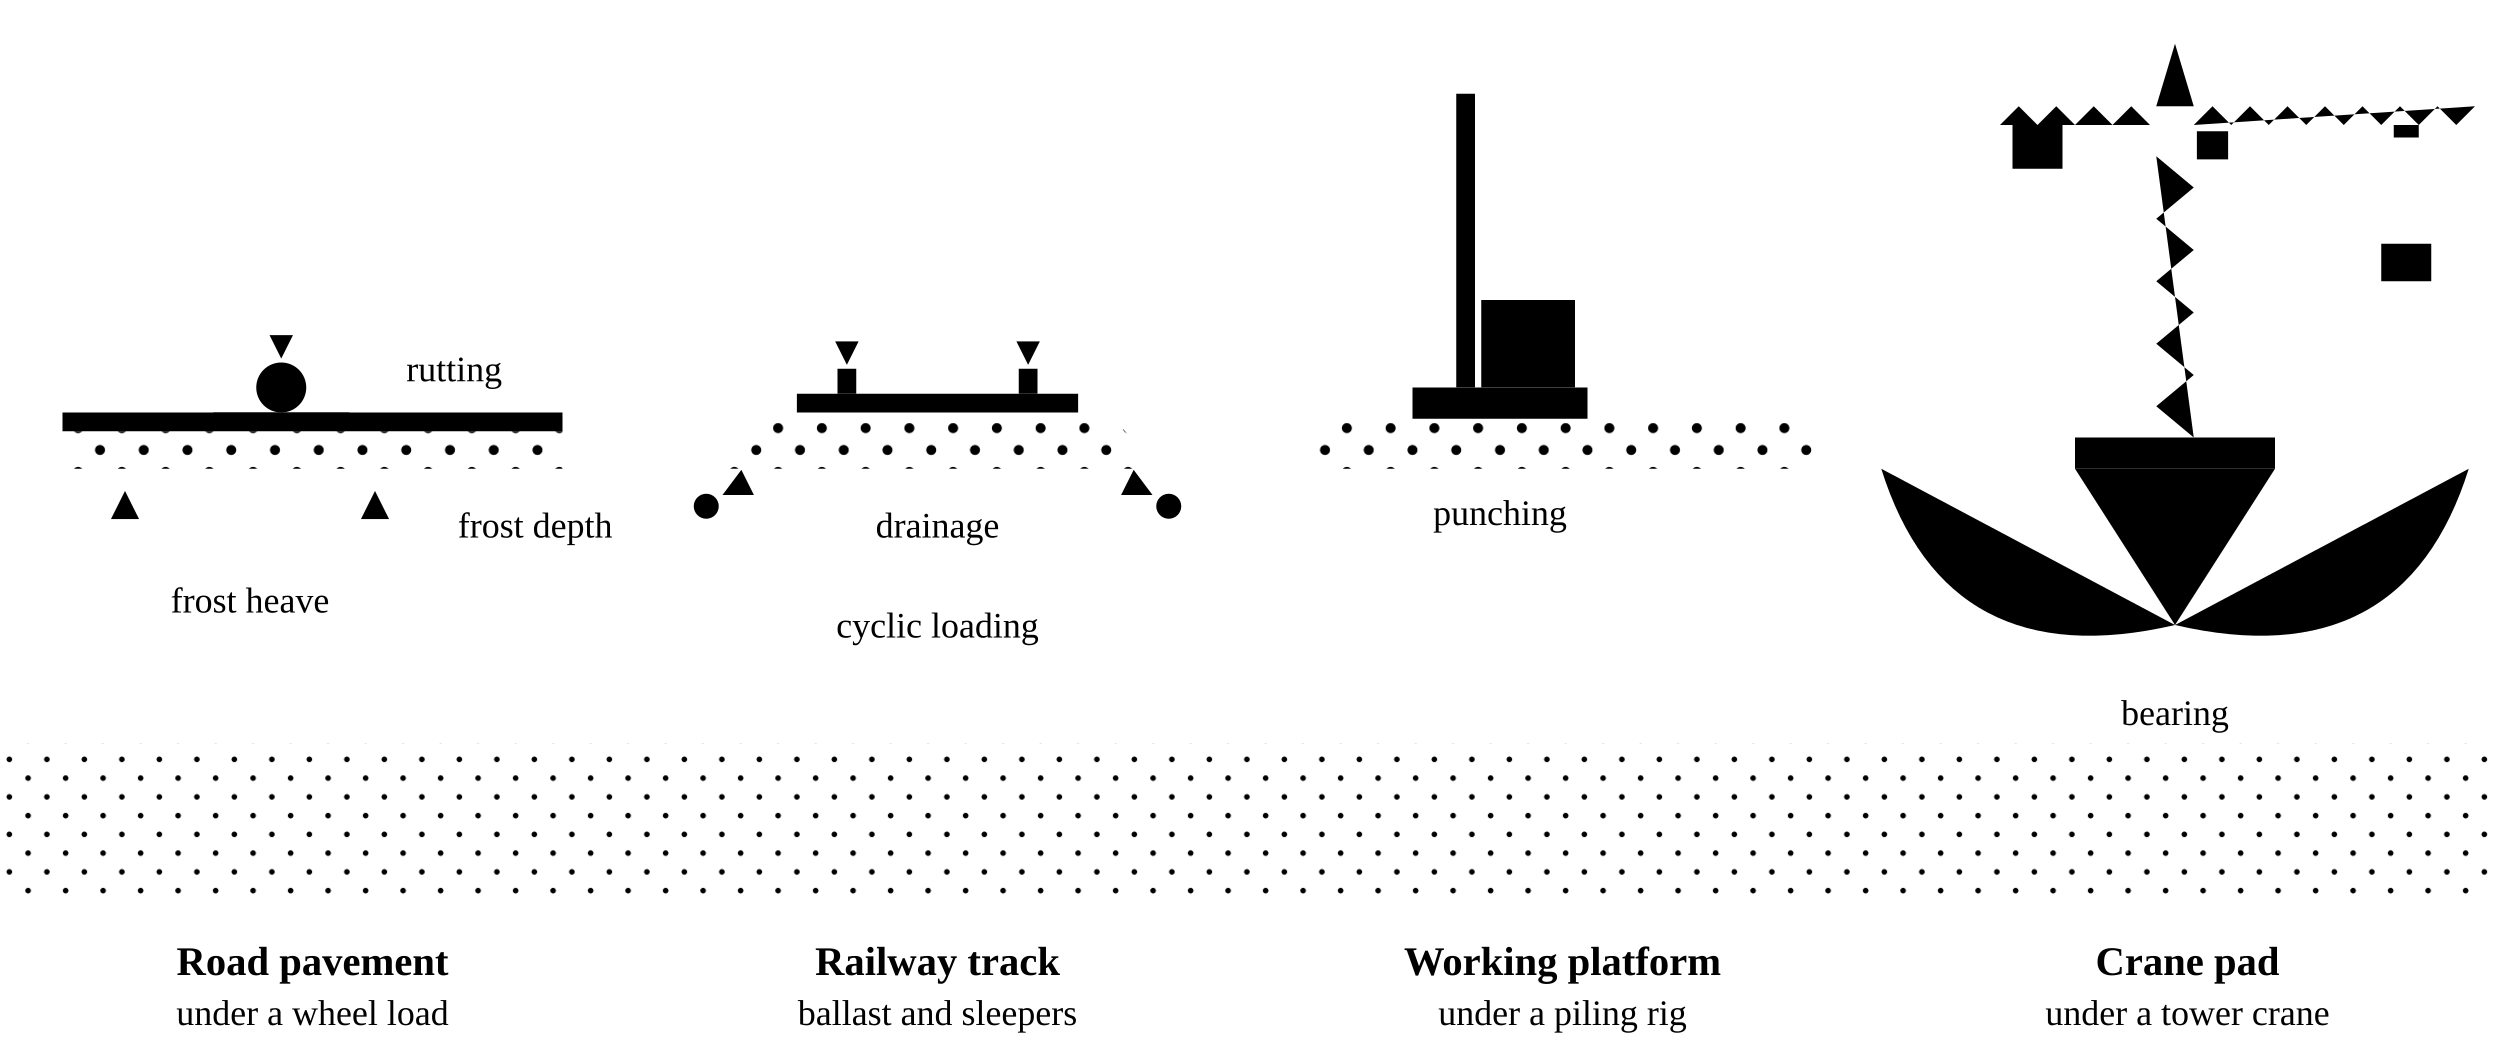
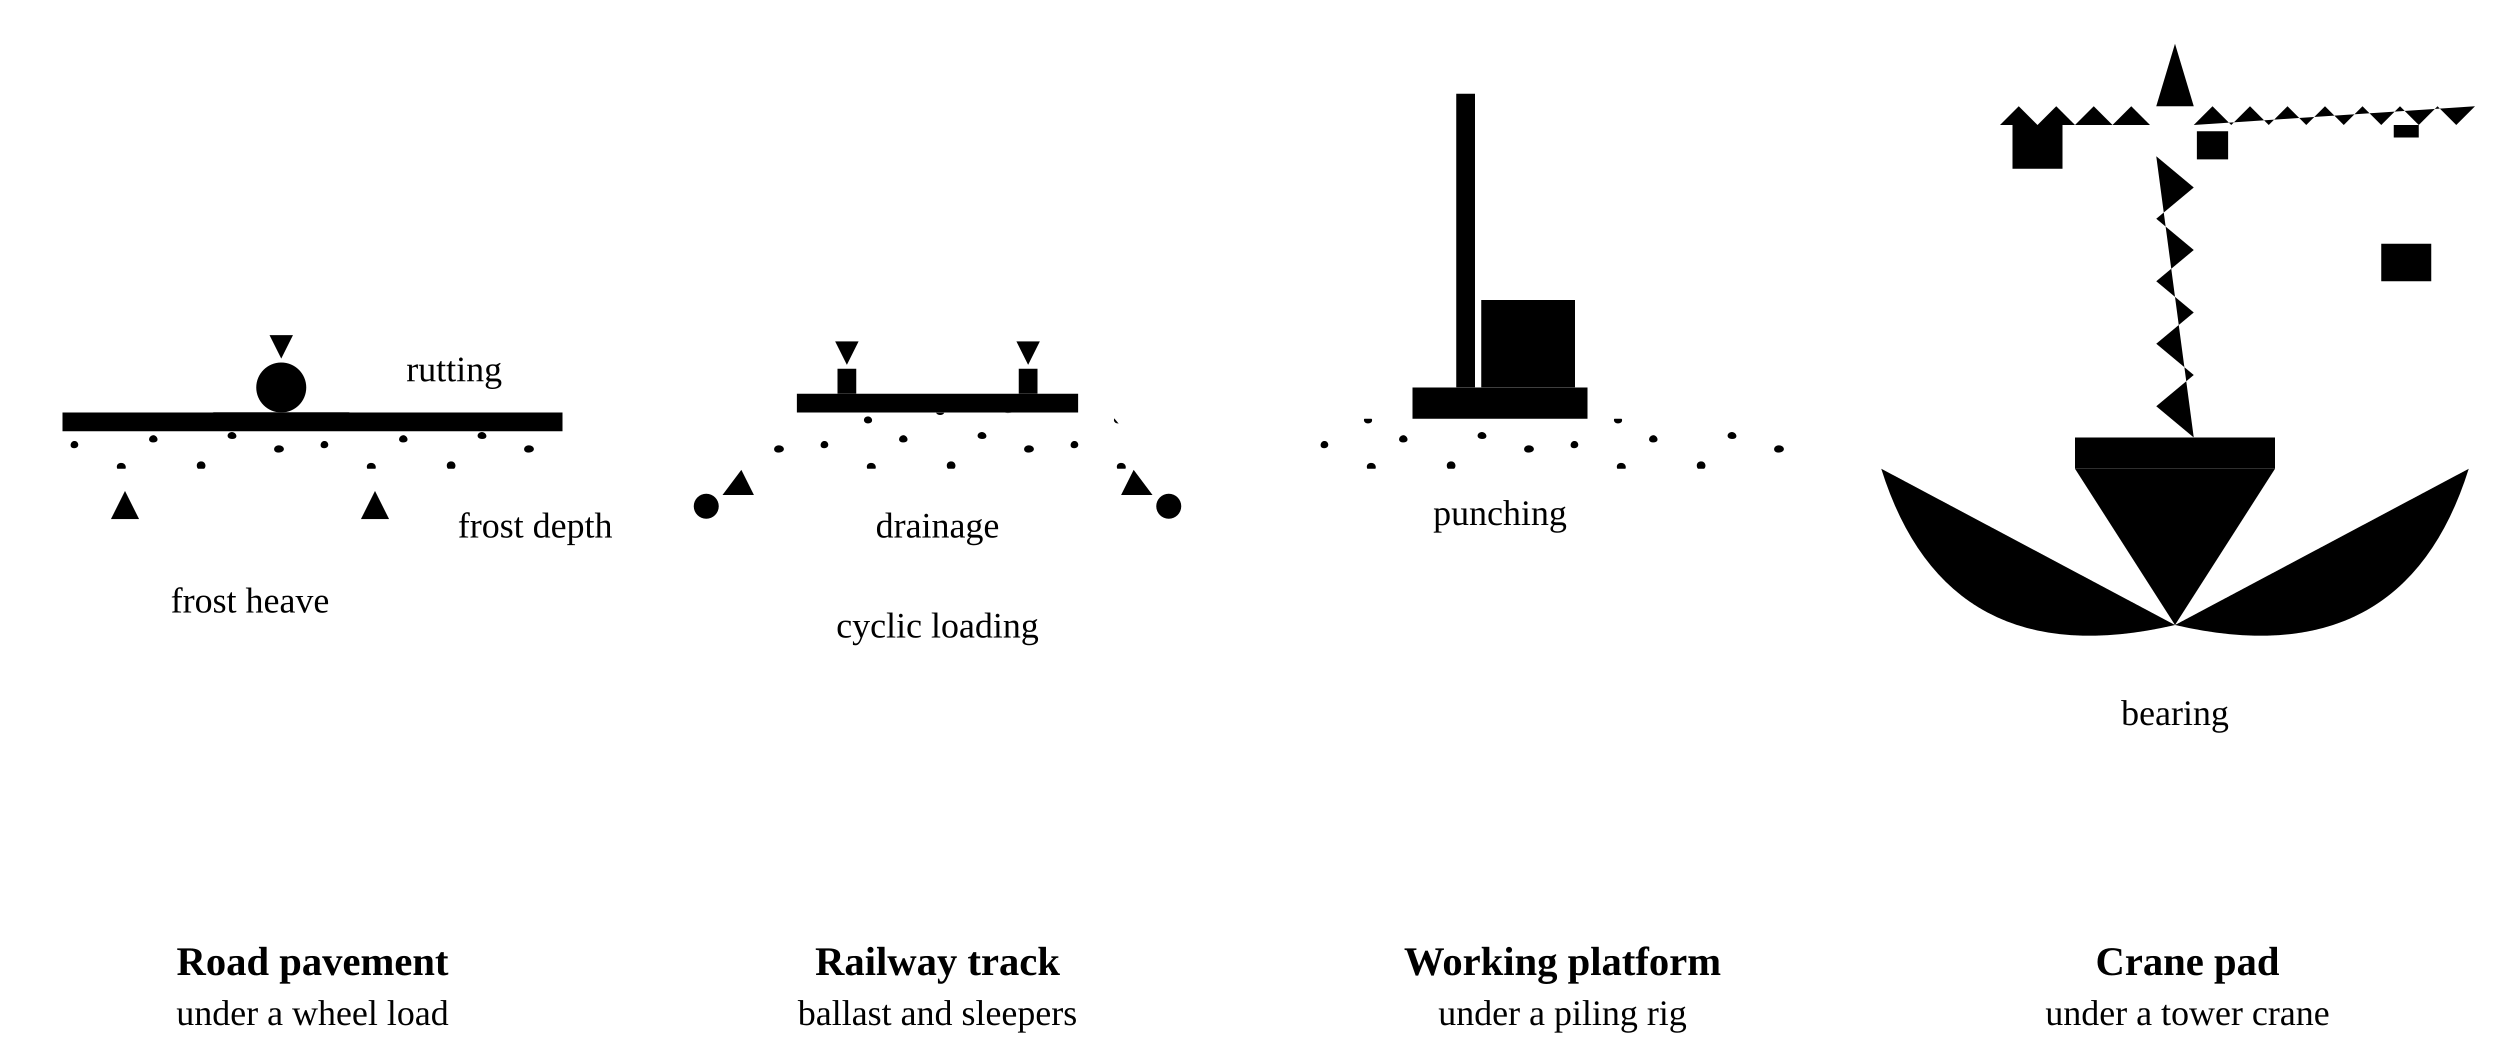
<svg xmlns="http://www.w3.org/2000/svg" class="h-auto w-full" viewBox="0 0 800 340" role="img" aria-label="Four pavements and platforms on one clay subgrade, with what to check on each. Road pavement under a wheel load: rutting, and frost heave above the frost depth. Railway track with ballast and sleepers: cyclic loading spreading into the subgrade, and drainage. Working platform under a piling rig: punching of the tracks through the platform. Crane pad under a tower crane: bearing, with a mechanism that can form on either side, because the crane slews and its moment reverses between in service and out of service.">
  <defs>
-     <pattern id="pv-sand" width="12" height="12" patternUnits="userSpaceOnUse">
-       <circle cx="3" cy="3" r="0.9" class="fill-gray-8" />
-       <circle cx="9" cy="9" r="0.9" class="fill-gray-8" />
+     <pattern id="pv-607" viewBox="2.055 -51.39 49.68 49.68" width="70" height="70" patternUnits="userSpaceOnUse">
+       <path class="fill-none stroke-gray-8" stroke-width="1.2" stroke-linecap="round" d="M16.545-49.493h0M16.545-46.733h0M16.027-44.318h0M12.06-44.145h0M18.615-37.073h0M11.197-33.45h0M18.615-32.933h0M22.583-32.933h0M23.618-35.52h0M22.237-38.97h0M25.515-37.935h0M25.515-41.213h0M23.962-43.455h0M24.308-46.733h0M23.445-49.148h0M25.515-50.7h0M30.69-46.733h0M33.45-46.905h0M31.38-42.248h0M34.485-41.73h0M34.485-38.28h0M28.965-37.245h0M36.728-42.248h0M39.833-43.973h0M41.04-51.045h0M48.63-50.355h0M48.975-44.49h0M46.388-43.11h0M47.078-40.695h0M46.215-37.935h0M46.388-36.038h0M48.975-36.9h0M6.885-15.51h0M7.057-13.958h0M3.607-13.958h0M8.782-7.403h0M2.745-4.642h0M9.645-2.572h0M14.82-6.368h0M13.267-8.61h0M15.51-11.715h0M10.507-8.783h0M13.267-13.785h0M15.337-16.372h0M12.232-16.372h0M13.267-18.96h0M24.48-16.545h0M20.858-14.13h0M24.135-13.095h0M23.445-10.852h0M19.995-7.575h0M26.895-12.75h0M30.862-16.545h0M32.07-20.685h0M36.728-16.028h0M37.59-18.615h0M40.005-19.133h0M40.005-14.13h0M37.417-12.75h0M35.002-9.99h0M40.178-11.37h0M42.248-9.127h0M16.2-36.038h0M28.965-34.485h0M34.83-32.76h0M40.178-32.243h0M37.417-34.14h0M37.935-31.208h0M45.18-27.067h0M41.213-24.653h0M35.347-25.86h0M35.175-23.1h0M35.175-21.03h0M42.765-19.65h0M45.525-17.753h0M49.32-21.375h0M44.663-24.653h0M24.48-19.133h0M20.742-23.503h0M22.583-27.067h0M9.242-32.559h0M6.195-29.828h0M3.78-27.24h0M13.785-22.583h0M11.715-28.103h0M20.34-30.69h0M30.69-29.828h0M27.757-29.828h0M23.1-24.135h0M6.54-37.418h0M8.782-38.625h0M10.162-35.348h0M4.125-33.795h0M46.388-31.208h0M50.01-31.035h0M3.09-45.353h0M14.302-46.905h0M4.642-47.423h0M10.852-41.73h0M14.82-38.28h0M16.717-26.033h0M2.572-21.03h0M50.01-6.195h0M41.73-3.953h0M30-4.642h0M5.16-10.163h0M20.34-10.507h0M27.757-18.098h0M8.092-23.79h0M38.107-25.343h0M46.733-19.995h0M37.417-5.85h0M29.655-25.515h0M21.03-42.248h0M15.682-33.278h0M10.162-50.355h0M40.178-48.975h0M35.175-3.953h0M4.642-23.445h0M49.493-42.42h0M18.097-41.903h0M14.992-40.695h0M12.232-39.66h0M5.505-43.771h0M6.885-49.665h0M11.887-45.87h0M19.823-46.733h0M27.585-46.388h0M27.93-48.63h0M32.07-50.528h0M37.417-45.353h0M26.722-43.973h0M29.137-41.213h0M19.132-39.143h0M7.057-32.415h0M13.095-29.655h0M9.3-28.448h0M5.677-26.033h0M4.297-37.418h0M16.2-30.345h0M14.13-27.067h0M13.095-24.653h0M10.852-23.1h0M10.852-19.478h0M17.925-17.753h0M9.645-13.958h0M12.75-11.198h0M6.195-7.748h0M3.607-8.783h0M8.265-4.642h0M11.37-3.608h0M17.062-2.745h0M17.925-6.195h0M17.407-10.163h0M18.787-11.887h0M20.167-18.615h0M19.823-21.548h0M24.308-30.173h0M25.688-32.933h0M32.243-34.313h0M31.725-37.245h0M21.202-36.21h0M37.935-36.383h0M31.897-39.315h0M36.9-39.143h0M43.11-39.66h0M42.248-41.903h0M43.11-44.145h0M42.593-46.388h0M43.455-48.285h0M48.63-47.423h0M45.87-45.18h0M43.628-35.175h0M40.35-35.175h0M40.35-38.625h0M46.905-33.795h0M43.11-30.345h0M38.452-28.965h0M34.83-28.275h0M32.588-24.48h0M25.515-22.928h0M29.684-19.823h0M33.623-15.51h0M34.14-12.405h0M31.035-10.507h0M29.655-8.265h0M26.895-8.265h0M27.24-15.165h0M22.927-8.61h0M23.79-4.298h0M27.93-3.263h0M45.525-12.233h0M43.455-16.545h0M39.66-16.718h0M39.833-22.755h0M45.18-22.41h0M49.838-18.098h0M50.01-14.13h0M45.87-8.955h0M50.528-10.68h0M46.733-6.368h0M47.423-4.47h0M45.18-3.09h0M38.452-3.435h0M32.932-5.677h0M21.72-2.4h0M3.435-31.38h0M11.197-48.113h0M50.528-27.758h0M51.217-23.1h0M4.125-16.372h0M49.665-33.278h0M48.63-8.955h0M2.4-11.715h0M3.952-2.4h0M51.103-35.434h0M2.917-40.005h0M14.475-42.765h0M22.237-44.663h0M20.513-48.975h0M29.827-44.49h0M33.967-44.49h0M34.658-35.865h0M39.833-46.905h0M46.215-47.078h0M45.353-50.183h0M50.01-39.143h0M7.575-19.133h0M5.505-12.405h0M4.297-6.195h0M14.302-3.435h0M16.545-8.093h0M16.545-20.34h0M21.72-16.372h0M27.24-10.163h0M25.688-5.505h0M30.862-13.613h0M38.107-10.335h0M36.21-7.92h0M40.005-6.54h0M19.478-34.658h0M26.378-35.52h0M31.38-32.07h0M37.935-21.893h0M48.285-15.855h0M34.658-18.615h0M27.585-20.858h0M13.785-31.898h0M9.817-26.205h0M47.595-29.138h0M7.057-40.695h0M7.92-47.94h0M4.47-49.838h0M47.94-25.86h0M32.415-8.093h0M19.823-3.263h0M17.235-22.755h0M30.69-27.758h0M47.768-23.618h0M38.798-41.213h0M28.275-39.315h0M11.025-37.763h0M36.21-48.458h0M42.765-37.245h0M48.63-12.06h0M5.677-3.435h0M3.952-42.42h0M13.785-49.665h0M31.38-48.458h0M3.952-29.483h0M7.23-34.313h0M4.297-18.96h0M10.536-15.597h0M8.955-10.335h0M11.37-6.195h0M17.235-14.82h0M25.515-28.103h0M19.995-28.103h0M27.757-31.898h0M44.318-32.933h0M42.593-12.233h0M42.593-22.238h0M40.522-27.067h0M49.838-2.918h0M43.973-6.195h0M32.76-2.4h0M18.96-50.873h0M21.548-5.29h0M26.032-25.86h0M29.31-23.273h0M42.765-28.448h0M7.057-21.893h0M9.127-45.18h0M33.967-30.431h0M13.267-36.038h0M18.787-44.318h0M6.712-45.698h0M6.54-28.103h0M17.235-28.448h0M22.583-21.03h0M45.698-14.475h0M16.89-4.642h0M36.382-50.7h0M51.217-8.093h0M50.7-48.803h0M51.39-16.718h0M50.7-43.973h0M51.045-25.17h0M29.482-50.355h0M16.545-49.493h0M23.962-43.455h0M48.975-36.9h0M31.523-18.328h0M23.445-10.852h0M40.005-14.13h0M10.68-30.115h0M8.667-42.19h0M17.005-38.597h0M25.688-32.933h0M36.9-39.143h0M43.455-48.285h0M33.248-26.809h0M51.217-23.1h0M9.386-17.465h0M11.37-6.195h0M32.76-2.4h0M42.765-28.448h0M19.305-25.803h0M51.217-8.093h0" />
    </pattern>
-     <pattern id="pv-clay" width="20" height="8" patternUnits="userSpaceOnUse">
-       <path d="M0 2H8M10 6H18" class="stroke-gray-8" stroke-width="0.75" />
+     <pattern id="pv-620" viewBox="0 -53.584 53.584 53.584" width="100" height="100" patternUnits="userSpaceOnUse">
+       <path class="fill-none stroke-gray-8" stroke-width="0.5" d="M3.776-52.32H0M6.357-52.32h6.369M15.273-52.32h6.37M24.19-52.32h6.369M33.106-52.32h6.37M42.023-52.32h6.37M53.584-52.32h-2.645M8.108-49.186H1.739M17.024-49.186h-6.369M25.941-49.186h-6.369M34.858-49.186h-6.369M43.774-49.186h-6.369M46.322-49.186h6.369M0-46.216h2.024M10.975-46.216H4.606M13.521-46.216h6.37M22.438-46.216h6.37M31.355-46.216h6.369M40.271-46.216h6.37M49.188-46.216h4.396M7.312-43.411H.943M16.229-43.411h-6.37M25.146-43.411h-6.37M34.062-43.411h-6.37M42.979-43.411h-6.37M45.526-43.411h6.37M1.706-40.44H0M4.287-40.44h6.368M19.572-40.44h-6.369M22.12-40.44h6.369M31.036-40.44h6.369M39.953-40.44h6.369M48.87-40.44h4.714M5.242-37.437H0M14.159-37.437H7.79M23.075-37.437h-6.369M25.623-37.437h6.369M34.539-37.437h6.369M43.456-37.437h6.369M53.584-37.437h-1.211M2.184-34.27H0M11.134-34.27H4.765M13.681-34.27h6.369M28.967-34.27h-6.369M37.883-34.27h-6.368M46.8-34.27h-6.369M53.584-34.27h-4.236M6.675-31.356H.306M15.592-31.356H9.223M24.509-31.356H18.14M27.056-31.356h6.369M35.973-31.356h6.369M44.889-31.356h6.369M3.458-28.387H0M6.038-28.387h6.369M21.324-28.387h-6.369M30.24-28.387h-6.369M32.788-28.387h6.369M41.705-28.387h6.368M50.621-28.387h2.963M7.949-25.535H1.58M16.865-25.535h-6.369M25.782-25.535h-6.369M28.33-25.535h6.368M43.615-25.535h-6.369M46.163-25.535h6.369M2.98-22.446H0M11.93-22.446H5.561M14.477-22.446h6.369M23.394-22.446h6.369M32.311-22.446h6.369M41.227-22.446h6.369M50.144-22.446h3.44M6.834-19.312H.465M15.751-19.312H9.382M24.668-19.312h-6.369M27.215-19.312h6.369M42.501-19.312h-6.369M45.049-19.312h6.368M0-16.342h2.184M4.765-16.342h6.369M20.05-16.342h-6.369M22.598-16.342h6.369M31.515-16.342h6.368M40.431-16.342H46.8M49.348-16.342h4.236M6.038-13.371H0M14.955-13.371H8.586M23.871-13.371h-6.369M26.419-13.371h6.369M35.336-13.371h6.369M44.252-13.371h6.369M53.584-13.371h-.415M0-10.575h3.14M12.089-10.575H5.72M14.637-10.575h6.369M23.553-10.575h6.369M32.47-10.575h6.369M47.755-10.575h-6.369M50.303-10.575h3.281M8.268-7.44h-6.37M17.184-7.44h-6.37M26.101-7.44h-6.369M35.018-7.44h-6.37M37.564-7.44h6.37M46.481-7.44h6.37M4.732-4.471H0M7.312-4.471h6.369M16.229-4.471h6.369M25.146-4.471h6.369M34.062-4.471h6.369M42.979-4.471h6.369M51.896-4.471h1.688M8.586-1.501H2.217M17.502-1.501h-6.368M26.419-1.501H20.05M35.336-1.501h-6.369M44.252-1.501h-6.369M53.169-1.501H46.8" />
    </pattern>
-     <pattern id="pv-fill" width="14" height="14" patternUnits="userSpaceOnUse">
-       <g class="fill-none stroke-gray-8" stroke-width="0.75">
-         <circle cx="4" cy="4" r="1.6" />
-         <circle cx="11" cy="11" r="1.6" />
-       </g>
+     <pattern id="pv-601" viewBox="1.888 -55.518 54.125 54.125" width="80" height="80" patternUnits="userSpaceOnUse">
+       <path class="fill-none stroke-gray-8" stroke-width="1.2" stroke-linecap="round" d="M27.105 -29.17h0M2.72 -43.255h0M5.25 -41.825h0M7.945 -43.585h0M7.945 -40.505h0M11.3 -42.595h0M14.27 -43.64h0M11.355 -39.075h0M14.733 -37.067h0M14.567 -40.233h0M17.13 -42.375h0M20.212 -44.4h0M6.075 -38.415h0M3.05 -38.91h0M4.535 -35.94h0M7.67 -35.28h0M10.915 -35.39h0M18.12 -37.535h0M16.733 -34.567h0M13.995 -33.245h0M19.66 -34.455h0M21.53 -37.315h0M20.485 -41.66h0M11.275 -46.088h0M24.83 -43.2h0M23.455 -40.45h0M24.5 -37.315h0M22.96 -34.345h0M26.865 -40.065h0M28.845 -42.65h0M28.02 -37.37h0M26.205 -34.18h0M30.55 -39.13h0M2.94 -33.135h0M6.13 -32.64h0M9.375 -32.42h0M32.42 -42.045h0M32.15 -36.9h0M34.9 -38.4h0M33.41 -33.685h0M36.765 -34.62h0M38.195 -37.975h0M38.085 -42.485h0M41.165 -39.625h0M43.145 -42.65h0M45.235 -39.515h0M42.43 -36.215h0M40.065 -33.465h0M46.72 -42.375h0M50.65 -46.4h0M53.9 -49.15h0M54.4 -45.15h0M51.525 -50.65h0M48.4 -48.15h0M44.9 -49.775h0M47.588 -51.025h0M54.338 -53.588h0M49.025 -54.275h0M45.213 -53.838h0M45.088 -45.588h0M42.213 -51.9h0M39.15 -53.4h0M36.233 -54.67h0M38.838 -50.463h0M37.15 -47.713h0M34.963 -44.338h0M33.775 -48.15h0M33.463 -51.775h0M29.65 -49.275h0M31.275 -45.4h0M31.4 -54.4h0M30.15 -51.4h0M27.9 -54.15h0M24.587 -54.713h0M26.212 -48.65h0M24.337 -46.213h0M22.837 -48.525h0M24.712 -51.713h0M20.837 -51.713h0M7.9 -46.463h0M4.9 -45.463h0M2.4 -47.525h0M10.212 -48.9h0M12.712 -51.025h0M11.15 -54.713h0M9.65 -52.15h0M7.567 -55.067h0M5.713 -50.025h0M6.4 -52.4h0M3.4 -54.9h0M2.4 -51.275h0M19.962 -49.525h0M19.837 -47.213h0M15.837 -45.838h0M16.525 -49.9h0M18.212 -53.9h0M15.9 -52.4h0M14.4 -54.9h0M41.525 -48.525h0M39.9 -45.15h0M49.58 -40.34h0M50.15 -43.9h0M53.9 -26.65h0M54.9 -23.9h0M54.65 -30.15h0M48.81 -36.985h0M52.65 -38.65h0M52.4 -32.9h0M51.9 -5.15h0M49.745 -33.74h0M54.4 -35.15h0M49.25 -27.69h0M47.847 -31.32h0M44.052 -32.145h0M41.825 -29.175h0M45.29 -28.597h0M35.06 -30.495h0M32.007 -30.743h0M28.542 -31.073h0M24.747 -31.237h0M21.86 -31.815h0M17.817 -31.733h0M13.527 -30.577h0M4.452 -30.33h0M7.422 -29.093h0M6.35 -26.452h0M3.462 -27.608h0M4.37 -24.638h0M8 -23.317h0M9.732 -26.288h0M11.3 -23.647h0M12.867 -27.112h0M14.187 -24.308h0M16.415 -25.298h0M15.507 -28.02h0M18.56 -27.525h0M21.53 -26.37h0M23.097 -28.597h0M19.962 -24.142h0M17.487 -22.823h0M14.765 -21.585h0M12.207 -21.42h0M9.072 -20.925h0M6.432 -20.347h0M3.545 -18.945h0M2.802 -15.645h0M5.525 -17.048h0M8.577 -17.955h0M8.33 -15.315h0M5.855 -13.665h0M3.05 -11.932h0M5.855 -10.86h0M9.155 -12.427h0M11.3 -14.242h0M12.537 -11.355h0M15.095 -12.922h0M17.075 -11.107h0M19.302 -13.335h0M16.415 -15.397h0M13.692 -15.975h0M13.527 -18.945h0M16.497 -18.532h0M18.972 -19.935h0M19.467 -16.388h0M22.685 -16.718h0M22.107 -14.077h0M23.015 -11.437h0M25.242 -12.592h0M28.295 -13.17h0M27.47 -10.2h0M25.572 -15.397h0M26.232 -18.038h0M28.625 -21.09h0M24.665 -20.43h0M22.602 -22.08h0M23.427 -24.555h0M26.397 -22.987h0M28.46 -24.968h0M25.902 -26.618h0M30.605 -27.772h0M33.575 -28.02h0M34.977 -24.472h0M32.915 -22.327h0M34.152 -19.522h0M36.627 -20.677h0M38.69 -23.647h0M37.535 -27.442h0M41.165 -26.452h0M45.372 -25.628h0M42.072 -22.905h0M40.175 -20.347h0M43.722 -19.77h0M47.187 -19.11h0M49.992 -21.173h0M54.117 -20.677h0M51.807 -23.812h0M48.672 -24.472h0M49.085 -16.14h0M51.233 -18.9h0M51.642 -13.252h0M53.787 -10.2h0M49.167 -11.685h0M46.032 -14.242h0M44.795 -16.882h0M41.247 -16.635h0M42.732 -13.747h0M43.475 -10.942h0M40.175 -11.437h0M38.442 -13.995h0M35.637 -15.81h0M36.71 -12.097h0M32.997 -13.912h0M29.15 -16.65h0M31.347 -10.777h0M34.482 -10.035h0M54.447 -5.91h0M54.447 -2.445h0M50.817 -8.22h0M47.682 -6.075h0M49.332 -3.27h0M46.197 -9.375h0M42.815 -7.477h0M44.217 -4.59h0M46.567 -3.067h0M41.9 -2.4h0M39.233 -2.733h0M39.9 -4.733h0M36.9 -4.4h0M31.15 -19.4h0M32.9 -16.9h0M33.41 -3.105h0M34.977 -6.487h0M38.277 -9.045h0M32.172 -7.807h0M28.625 -7.642h0M26.067 -6.075h0M27.8 -2.857h0M24.417 -8.55h0M22.19 -7.065h0M23.84 -4.177h0M21.9 -2.733h0M18.807 -8.137h0M20.21 -5.167h0M18.725 -2.692h0M16.745 -5.827h0M15.177 -8.962h0M11.795 -8.88h0M8.66 -9.622h0M2.72 -8.467h0M7.175 -6.322h0M10.31 -6.24h0M9.65 -2.94h0M14.27 -2.857h0M6.432 -3.765h0M3.132 -5.167h0M3.71 -2.692h0" />
+       <path class="fill-none stroke-gray-8" stroke-width="0.5" d="M22.15-54.65c1.312,0,1.562,1.562,0.188,1.625    S21.087-54.588,22.15-54.65zM35.65-52.838c1.312-0.062,1.375,1.625,0.125,1.625    S34.525-52.713,35.65-52.838zM43.713-47.963c1.312-0.062,1.625,1.562,0.312,1.625    S42.713-47.9,43.713-47.963zM28.275-46.025c1-0.062,1.438,1.375,0.188,1.5    S27.087-45.9,28.275-46.025zM35.963-41.963c0.812-0.062,1.562,1.438,0.125,1.562    S34.838-41.838,35.963-41.963zM14.025-49.275c1.188,0.062,1.25,1.5,0.125,1.562    S12.837-49.213,14.025-49.275zM4.588-48.213c1,0.062,1.5,1.188,0.188,1.438    S3.275-48.088,4.588-48.213zM18.837-40.713c1.062-0.062,1.312,1.5,0.062,1.562    S17.962-40.65,18.837-40.713zM9.025-39.775c1.25,0,1.625,1.375,0.125,1.562    S7.65-39.713,9.025-39.775zM30.025-35.088c0,1.312-1.812,1.25-1.938,0.062    S29.9-36.338,30.025-35.088zM38.088-31.587c1.188,0,1.312,1.5,0.125,1.625    S36.713-31.525,38.088-31.587zM47.275-35.4c0,1.25-1.75,1.375-1.875,0.125    S47.15-36.713,47.275-35.4zM52.9-42.65c1.125-0.062,1.625,1.5,0.188,1.5    S51.838-42.525,52.9-42.65zM51.213-52.963c-1.116,0.154-1.188-1.375-0.312-1.5    S53.025-53.213,51.213-52.963zM51.9-30.15c1.188-0.062,1.312,1.438,0.188,1.5    S50.65-29.9,51.9-30.15zM46.9-22.4c0,1.125-1.938,1.125-1.938,0.062S46.838-23.775,46.9-22.4    zM38.525-18.4c1.312-0.062,1.25,1.438,0.188,1.5    S37.15-18.275,38.525-18.4zM54.775-15.525c0,1.312-1.875,1.188-1.938,0.125    S54.588-16.775,54.775-15.525zM31.025-25.837c1.188,0,1.563,1.5,0.188,1.625    C29.837-24.087,29.962-25.775,31.025-25.837zM21.087-30.15c0,1.312-1.812,1.375-1.812,0.062    S21.025-31.587,21.087-30.15zM30.712-15.212c0.875,0,1.625,1.812,0.062,1.75    C29.212-13.525,29.275-15.275,30.712-15.212zM21.65-21.025c1.062,0.062,1.375,1.688,0.062,1.75    S20.587-20.962,21.65-21.025zM12.025-17.587c0,1.125-1.875,1.625-1.938,0.125    S11.9-18.9,12.025-17.587zM11.525-29.212c0.062,1.688-1.75,1.625-1.812,0.312    S11.275-30.212,11.525-29.212zM3.963-23.275c1.125,0,1.375,2,0.062,2S2.338-23.087,3.963-23.275zM6.025-8.087C6.088-6.963,3.9-6.65,3.838-7.963    S5.9-9.587,6.025-8.087zM14.212-6.025c1.125,0,1.5,1.688,0.125,1.812    S12.587-5.9,14.212-6.025zM21.337-11.275c1.188-0.062,1.25,1.562,0.125,1.625    S19.66-11.113,21.337-11.275zM31.712-5.338c0,1.188-1.875,1.312-1.875,0.125    S31.65-6.525,31.712-5.338zM40.525-7.588c0,1.25-1.75,1.25-1.875,0.125    S40.338-9.025,40.525-7.588zM49.15-10.337c1.188-0.062,1.438,1.625,0.25,1.75    S47.713-10.212,49.15-10.337z" />
    </pattern>
    <marker id="pv-load" viewBox="0 0 10 10" refX="9" refY="5" markerWidth="6" markerHeight="6" orient="auto-start-reverse">
      <path d="M0 0L10 5L0 10z" class="fill-doc-text" />
    </marker>
    <marker id="pv-check" viewBox="0 0 10 10" refX="9" refY="5" markerWidth="6" markerHeight="6" orient="auto-start-reverse">
      <path d="M0 0L10 5L0 10z" class="fill-doc-accent" />
    </marker>
  </defs>
-   <rect x="0" y="150" width="800" height="88" fill="url(#pv-clay)" />
-   <rect x="0" y="238" width="800" height="50" fill="url(#pv-sand)" />
-   <rect x="20" y="138" width="160" height="12" fill="url(#pv-fill)" />
-   <path d="M230 150L245 132H355L370 150z" fill="url(#pv-fill)" />
-   <rect x="420" y="134" width="160" height="16" fill="url(#pv-fill)" />
+   <rect x="0" y="150" width="800" height="88" fill="url(#pv-620)" />
+   <rect x="0" y="238" width="800" height="50" fill="url(#pv-607)" />
+   <rect x="20" y="138" width="160" height="12" fill="url(#pv-601)" />
+   <path d="M230 150L245 132H355L370 150z" fill="url(#pv-601)" />
+   <rect x="420" y="134" width="160" height="16" fill="url(#pv-601)" />
  <g class="fill-none stroke-doc-line">
    <path d="M0 238H800" class="stroke-gray-7" stroke-width="0.75" />
    <path d="M0 176H200" stroke-width="1" stroke-dasharray="2 3" />
    <path d="M0 150H800" stroke-width="1.5" />
  </g>
  <text x="196" y="172" class="fill-doc-muted" font-size="11.5" text-anchor="end">frost depth</text>
  <g class="stroke-doc-text" stroke-width="1.25">
    <rect x="20" y="132" width="160" height="6" class="fill-gray-5" />
    <circle cx="90" cy="124" r="8" class="fill-doc-surface" />
    <rect x="255" y="126" width="90" height="6" class="fill-gray-5" />
    <rect x="268" y="118" width="6" height="8" class="fill-gray-5" />
    <rect x="326" y="118" width="6" height="8" class="fill-gray-5" />
    <g class="fill-doc-surface">
      <circle cx="226" cy="162" r="4" />
      <circle cx="374" cy="162" r="4" />
    </g>
    <rect x="466" y="30" width="6" height="94" class="fill-gray-5" />
    <rect x="474" y="96" width="30" height="28" class="fill-doc-surface" />
    <rect x="452" y="124" width="56" height="10" class="fill-gray-5" />
    <path d="M690 40V140M702 40V140M690 50L702 60L690 70L702 80L690 90L702 100L690 110L702 120L690 130L702 140" class="fill-none" stroke-width="1" />
    <path d="M640 34H795M640 40H795M702 40L708 34L714 40L720 34L726 40L732 34L738 40L744 34L750 40L756 34L762 40L768 34L774 40L780 34L786 40L792 34M640 40L646 34L652 40L658 34L664 40L670 34L676 40L682 34L688 40" class="fill-none" stroke-width="1" />
    <path d="M690 34L696 14L702 34M696 14L795 34M696 14L640 34" class="fill-none" stroke-width="1" />
    <path d="M770 40V78" class="fill-none" stroke-width="1" />
    <rect x="766" y="40" width="8" height="4" class="fill-gray-5" stroke-width="1" />
    <rect x="762" y="78" width="16" height="12" class="fill-gray-5" />
    <rect x="644" y="40" width="16" height="14" class="fill-gray-5" />
    <rect x="703" y="42" width="10" height="9" class="fill-doc-surface" stroke-width="1" />
    <rect x="664" y="140" width="64" height="10" class="fill-gray-5" />
  </g>
  <g class="fill-none stroke-doc-text" stroke-width="1.25" marker-end="url(#pv-load)">
    <path d="M90 90V114" />
    <path d="M271 92V116" />
    <path d="M329 92V116" />
  </g>
  <g class="fill-none stroke-doc-accent" stroke-width="1.5">
    <path d="M68 132Q90 141 112 132" stroke-dasharray="4 2" />
    <g marker-end="url(#pv-check)">
      <path d="M40 176V158" />
      <path d="M120 176V158" />
      <path d="M244 152L232 158" />
      <path d="M356 152L368 158" />
    </g>
    <path d="M255 132L230 182M345 132L370 182" stroke-dasharray="5 3" />
    <path d="M452 134L444 150M508 134L516 150" stroke-dasharray="4 2" />
    <path d="M664 150L696 200L728 150M696 200Q769 217 790 150M696 200Q623 217 602 150" stroke-dasharray="5 3" />
  </g>
  <g class="fill-doc-accent-text" font-size="11.5" text-anchor="middle">
    <text x="130" y="122" text-anchor="start">rutting</text>
    <text x="80" y="196">frost heave</text>
    <text x="300" y="172">drainage</text>
    <text x="300" y="204">cyclic loading</text>
    <text x="480" y="168">punching</text>
    <text x="696" y="232">bearing</text>
  </g>
  <g text-anchor="middle">
    <g class="fill-doc-text" font-size="13" font-weight="600">
      <text x="100" y="312">Road pavement</text>
      <text x="300" y="312">Railway track</text>
      <text x="500" y="312">Working platform</text>
      <text x="700" y="312">Crane pad</text>
    </g>
    <g class="fill-doc-muted" font-size="11.5">
      <text x="100" y="328">under a wheel load</text>
      <text x="300" y="328">ballast and sleepers</text>
      <text x="500" y="328">under a piling rig</text>
      <text x="700" y="328">under a tower crane</text>
    </g>
  </g>
</svg>
